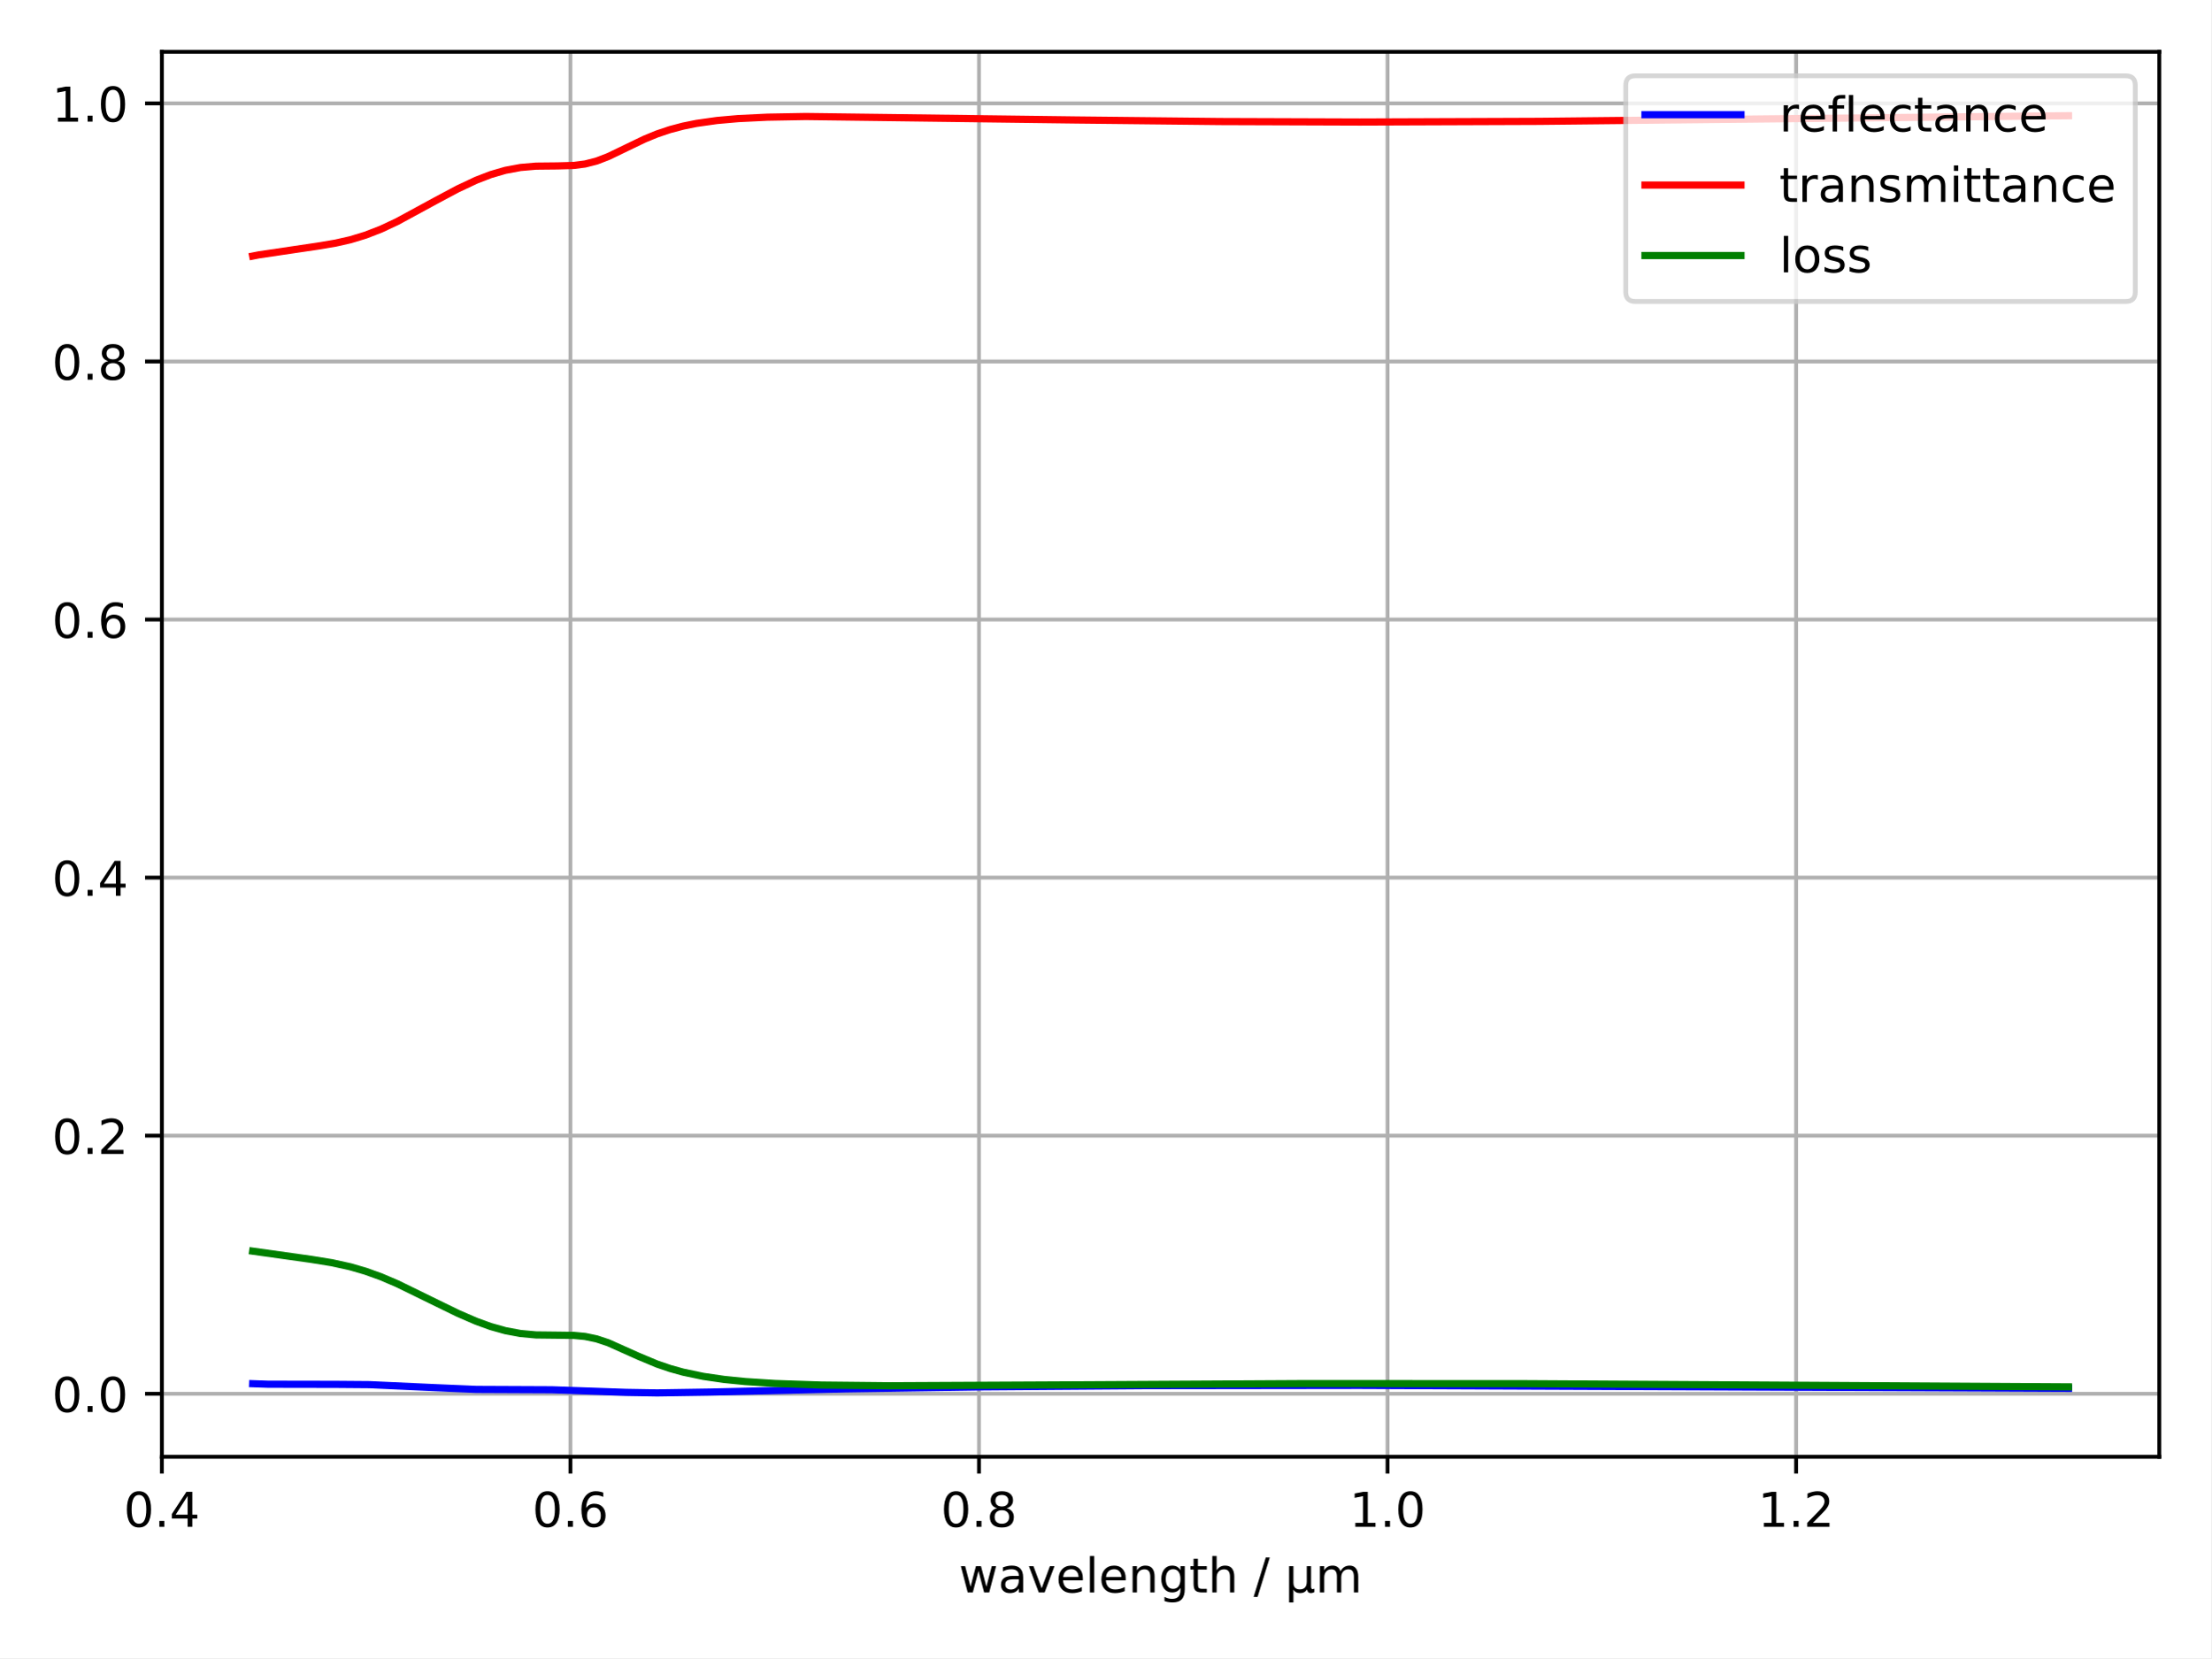
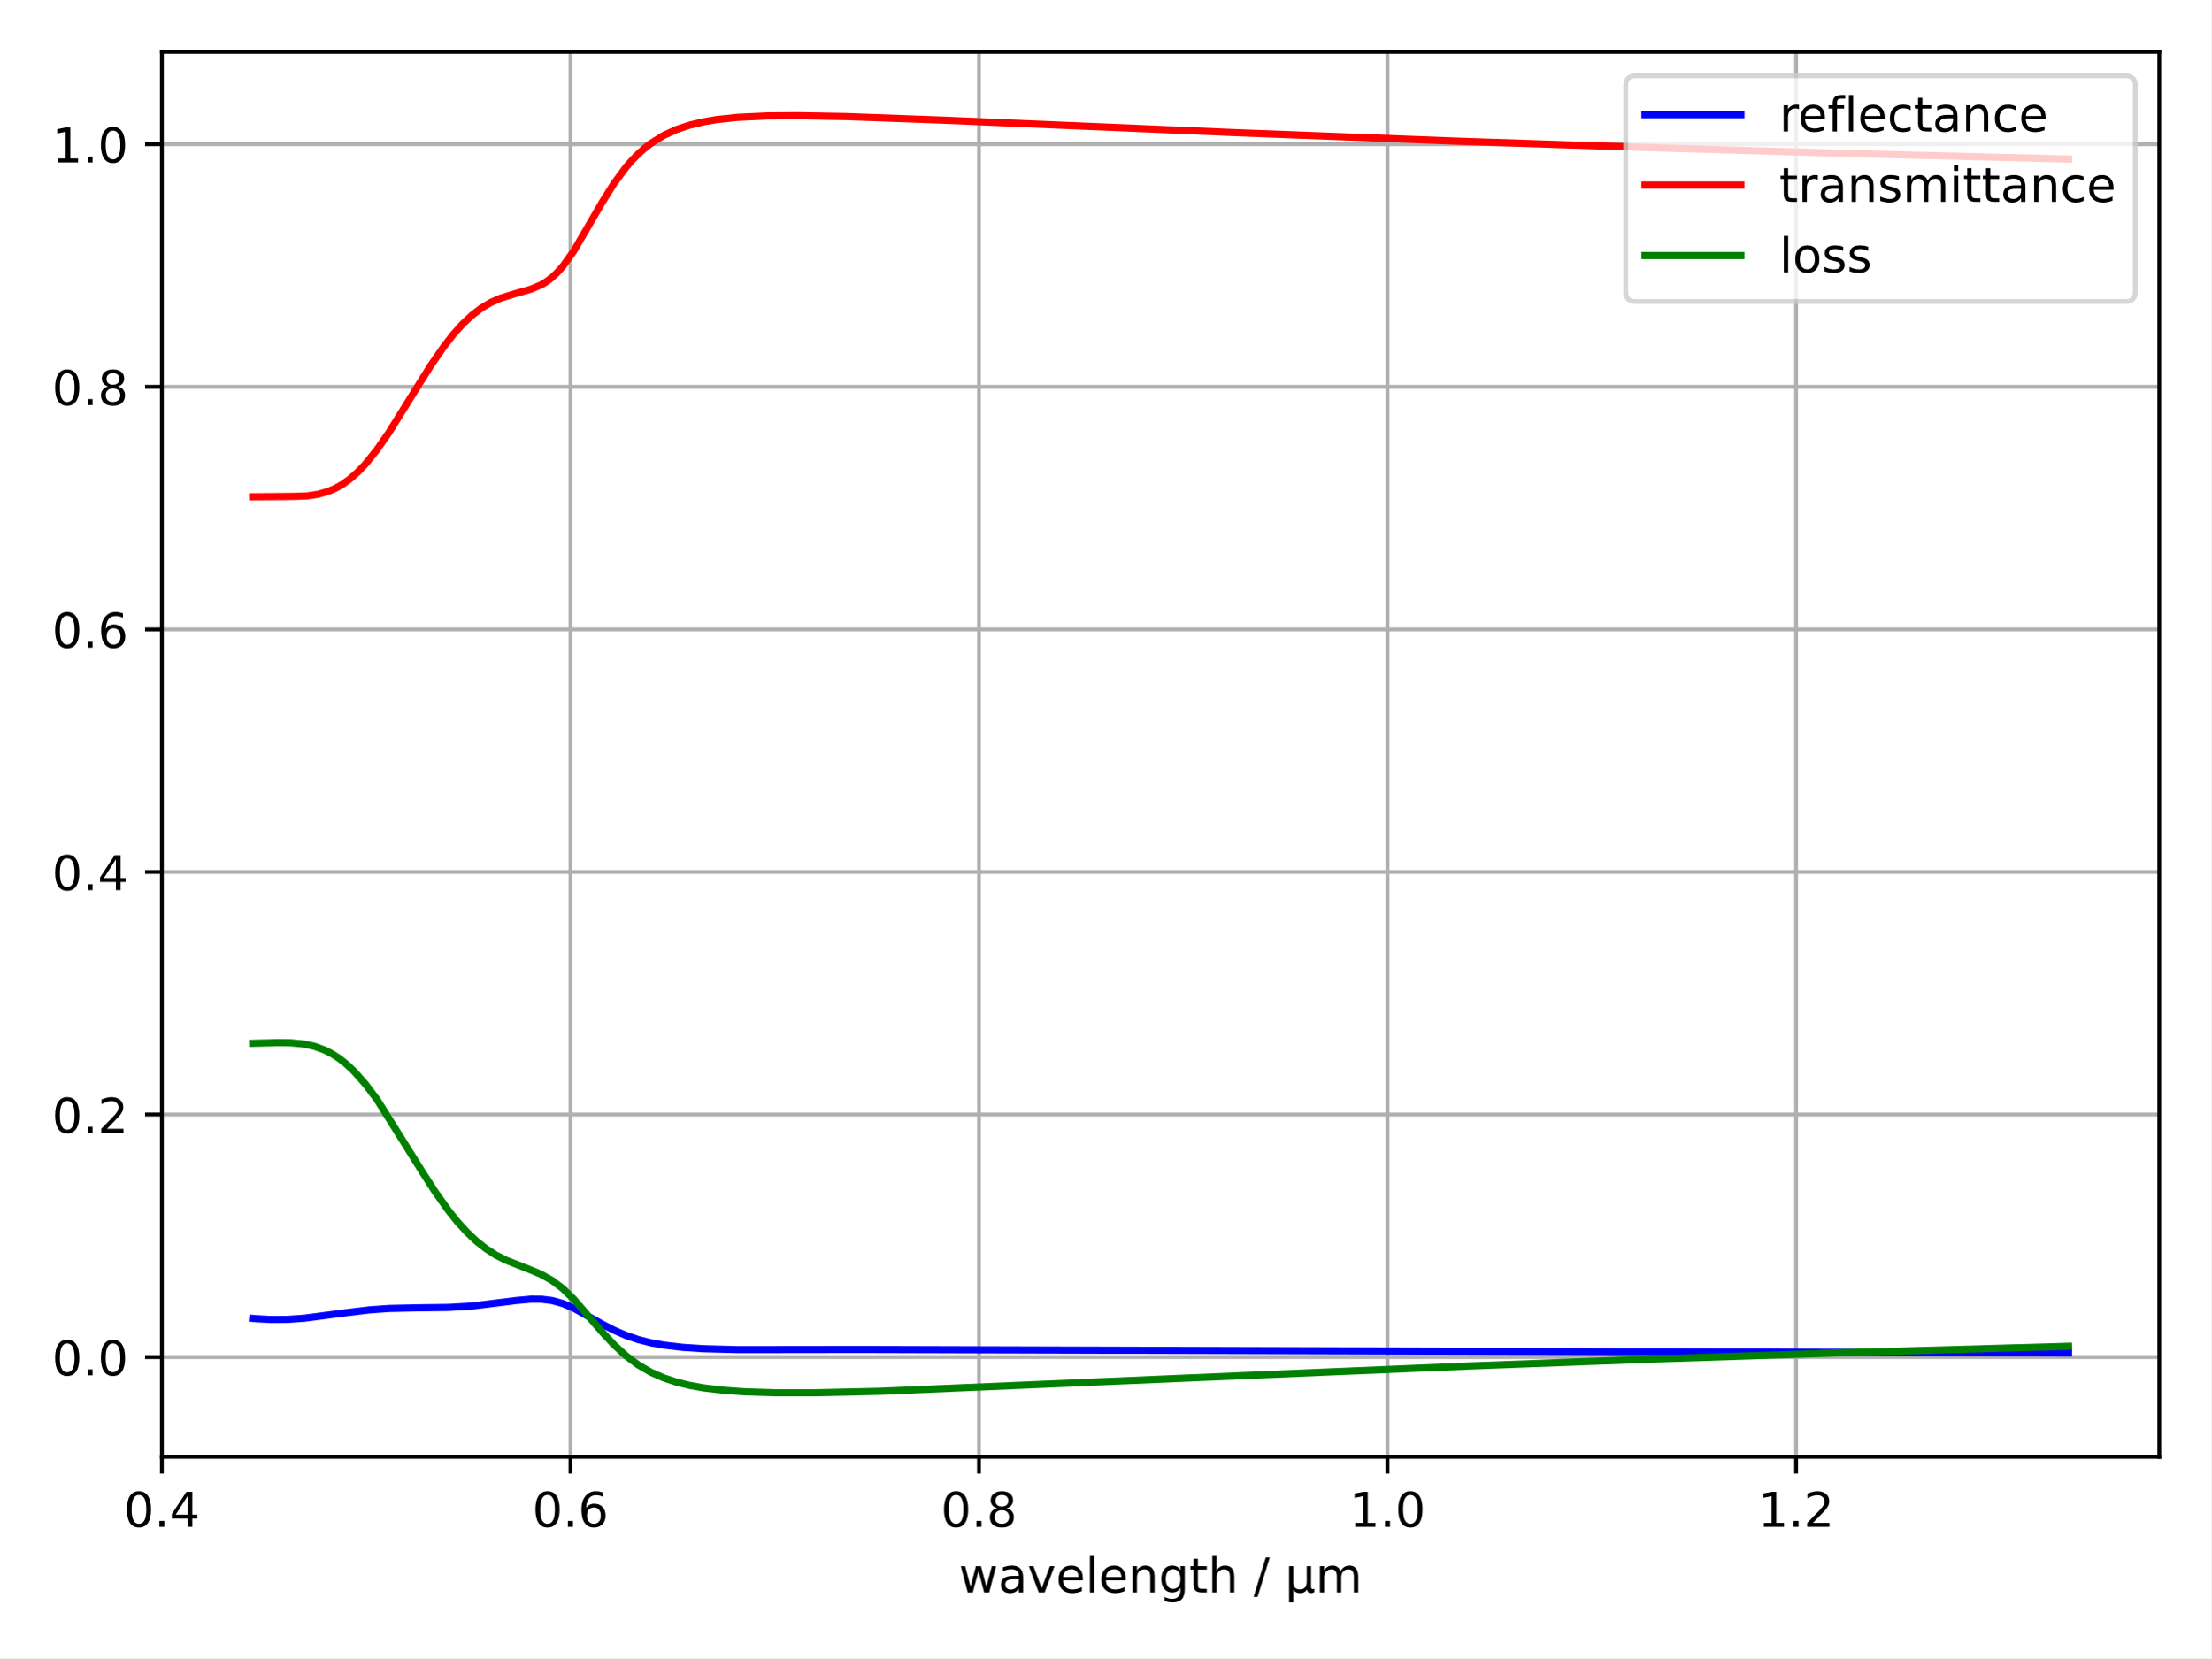
<svg xmlns="http://www.w3.org/2000/svg" xmlns:xlink="http://www.w3.org/1999/xlink" height="345.6pt" version="1.1" viewBox="0 0 460.8 345.6" width="460.8pt">
  <defs>
    <style type="text/css">*{stroke-linecap:butt;stroke-linejoin:round;}</style>
  </defs>
  <g id="figure_1">
    <g id="patch_1">
      <path d="M 0 345.6  L 460.8 345.6  L 460.8 0  L 0 0  z " style="fill:#ffffff;" />
    </g>
    <g id="axes_1">
      <g id="patch_2">
        <path d="M 33.73 303.64  L 450 303.64  L 450 10.8  L 33.73 10.8  z " style="fill:#ffffff;" />
      </g>
      <g id="matplotlib.axis_1">
        <g id="xtick_1">
          <g id="line2d_1">
-             <path clip-path="url(#p64ba494f53)" d="M 33.73 303.64  L 33.73 10.8  " style="fill:none;stroke:#b0b0b0;stroke-linecap:square;stroke-width:0.8;" />
+             <path clip-path="url(#p2bf6d4ad92)" d="M 33.73 303.64  L 33.73 10.8  " style="fill:none;stroke:#b0b0b0;stroke-linecap:square;stroke-width:0.8;" />
          </g>
          <g id="line2d_2">
            <defs>
-               <path d="M 0 0  L 0 3.5  " id="mfa9f1f7980" style="stroke:#000000;stroke-width:0.8;" />
-             </defs>
-             <g>
-               <use style="stroke:#000000;stroke-width:0.8;" x="33.73" xlink:href="#mfa9f1f7980" y="303.64" />
+               <path d="M 0 0  L 0 3.5  " id="m0bea56dd96" style="stroke:#000000;stroke-width:0.8;" />
+             </defs>
+             <g>
+               <use style="stroke:#000000;stroke-width:0.8;" x="33.73" xlink:href="#m0bea56dd96" y="303.64" />
            </g>
          </g>
          <g id="text_1">
            <g transform="translate(25.77844 318.2384)scale(0.1 -0.1)">
              <defs>
                <path d="M 31.781 66.406  Q 24.172 66.406 20.328 58.906  Q 16.5 51.422 16.5 36.375  Q 16.5 21.391 20.328 13.891  Q 24.172 6.391 31.781 6.391  Q 39.453 6.391 43.281 13.891  Q 47.125 21.391 47.125 36.375  Q 47.125 51.422 43.281 58.906  Q 39.453 66.406 31.781 66.406  z M 31.781 74.219  Q 44.047 74.219 50.516 64.516  Q 56.984 54.828 56.984 36.375  Q 56.984 17.969 50.516 8.266  Q 44.047 -1.422 31.781 -1.422  Q 19.531 -1.422 13.062 8.266  Q 6.594 17.969 6.594 36.375  Q 6.594 54.828 13.062 64.516  Q 19.531 74.219 31.781 74.219  z " id="DejaVuSans-48" />
                <path d="M 10.688 12.406  L 21 12.406  L 21 0  L 10.688 0  z " id="DejaVuSans-46" />
                <path d="M 37.797 64.312  L 12.891 25.391  L 37.797 25.391  z M 35.203 72.906  L 47.609 72.906  L 47.609 25.391  L 58.016 25.391  L 58.016 17.188  L 47.609 17.188  L 47.609 0  L 37.797 0  L 37.797 17.188  L 4.891 17.188  L 4.891 26.703  z " id="DejaVuSans-52" />
              </defs>
              <use xlink:href="#DejaVuSans-48" />
              <use x="63.623" xlink:href="#DejaVuSans-46" />
              <use x="95.41" xlink:href="#DejaVuSans-52" />
            </g>
          </g>
        </g>
        <g id="xtick_2">
          <g id="line2d_3">
-             <path clip-path="url(#p64ba494f53)" d="M 118.876 303.64  L 118.876 10.8  " style="fill:none;stroke:#b0b0b0;stroke-linecap:square;stroke-width:0.8;" />
+             <path clip-path="url(#p2bf6d4ad92)" d="M 118.876 303.64  L 118.876 10.8  " style="fill:none;stroke:#b0b0b0;stroke-linecap:square;stroke-width:0.8;" />
          </g>
          <g id="line2d_4">
            <g>
-               <use style="stroke:#000000;stroke-width:0.8;" x="118.876" xlink:href="#mfa9f1f7980" y="303.64" />
+               <use style="stroke:#000000;stroke-width:0.8;" x="118.876" xlink:href="#m0bea56dd96" y="303.64" />
            </g>
          </g>
          <g id="text_2">
            <g transform="translate(110.9246 318.2384)scale(0.1 -0.1)">
              <defs>
                <path d="M 33.016 40.375  Q 26.375 40.375 22.484 35.828  Q 18.609 31.297 18.609 23.391  Q 18.609 15.531 22.484 10.953  Q 26.375 6.391 33.016 6.391  Q 39.656 6.391 43.531 10.953  Q 47.406 15.531 47.406 23.391  Q 47.406 31.297 43.531 35.828  Q 39.656 40.375 33.016 40.375  z M 52.594 71.297  L 52.594 62.312  Q 48.875 64.062 45.094 64.984  Q 41.312 65.922 37.594 65.922  Q 27.828 65.922 22.672 59.328  Q 17.531 52.734 16.797 39.406  Q 19.672 43.656 24.016 45.922  Q 28.375 48.188 33.594 48.188  Q 44.578 48.188 50.953 41.516  Q 57.328 34.859 57.328 23.391  Q 57.328 12.156 50.688 5.359  Q 44.047 -1.422 33.016 -1.422  Q 20.359 -1.422 13.672 8.266  Q 6.984 17.969 6.984 36.375  Q 6.984 53.656 15.188 63.938  Q 23.391 74.219 37.203 74.219  Q 40.922 74.219 44.703 73.484  Q 48.484 72.75 52.594 71.297  z " id="DejaVuSans-54" />
              </defs>
              <use xlink:href="#DejaVuSans-48" />
              <use x="63.623" xlink:href="#DejaVuSans-46" />
              <use x="95.41" xlink:href="#DejaVuSans-54" />
            </g>
          </g>
        </g>
        <g id="xtick_3">
          <g id="line2d_5">
-             <path clip-path="url(#p64ba494f53)" d="M 204.022 303.64  L 204.022 10.8  " style="fill:none;stroke:#b0b0b0;stroke-linecap:square;stroke-width:0.8;" />
+             <path clip-path="url(#p2bf6d4ad92)" d="M 204.022 303.64  L 204.022 10.8  " style="fill:none;stroke:#b0b0b0;stroke-linecap:square;stroke-width:0.8;" />
          </g>
          <g id="line2d_6">
            <g>
-               <use style="stroke:#000000;stroke-width:0.8;" x="204.022" xlink:href="#mfa9f1f7980" y="303.64" />
+               <use style="stroke:#000000;stroke-width:0.8;" x="204.022" xlink:href="#m0bea56dd96" y="303.64" />
            </g>
          </g>
          <g id="text_3">
            <g transform="translate(196.0707 318.2384)scale(0.1 -0.1)">
              <defs>
                <path d="M 31.781 34.625  Q 24.75 34.625 20.719 30.859  Q 16.703 27.094 16.703 20.516  Q 16.703 13.922 20.719 10.156  Q 24.75 6.391 31.781 6.391  Q 38.812 6.391 42.859 10.172  Q 46.922 13.969 46.922 20.516  Q 46.922 27.094 42.891 30.859  Q 38.875 34.625 31.781 34.625  z M 21.922 38.812  Q 15.578 40.375 12.031 44.719  Q 8.5 49.078 8.5 55.328  Q 8.5 64.062 14.719 69.141  Q 20.953 74.219 31.781 74.219  Q 42.672 74.219 48.875 69.141  Q 55.078 64.062 55.078 55.328  Q 55.078 49.078 51.531 44.719  Q 48 40.375 41.703 38.812  Q 48.828 37.156 52.797 32.312  Q 56.781 27.484 56.781 20.516  Q 56.781 9.906 50.312 4.234  Q 43.844 -1.422 31.781 -1.422  Q 19.734 -1.422 13.25 4.234  Q 6.781 9.906 6.781 20.516  Q 6.781 27.484 10.781 32.312  Q 14.797 37.156 21.922 38.812  z M 18.312 54.391  Q 18.312 48.734 21.844 45.562  Q 25.391 42.391 31.781 42.391  Q 38.141 42.391 41.719 45.562  Q 45.312 48.734 45.312 54.391  Q 45.312 60.062 41.719 63.234  Q 38.141 66.406 31.781 66.406  Q 25.391 66.406 21.844 63.234  Q 18.312 60.062 18.312 54.391  z " id="DejaVuSans-56" />
              </defs>
              <use xlink:href="#DejaVuSans-48" />
              <use x="63.623" xlink:href="#DejaVuSans-46" />
              <use x="95.41" xlink:href="#DejaVuSans-56" />
            </g>
          </g>
        </g>
        <g id="xtick_4">
          <g id="line2d_7">
-             <path clip-path="url(#p64ba494f53)" d="M 289.168 303.64  L 289.168 10.8  " style="fill:none;stroke:#b0b0b0;stroke-linecap:square;stroke-width:0.8;" />
+             <path clip-path="url(#p2bf6d4ad92)" d="M 289.168 303.64  L 289.168 10.8  " style="fill:none;stroke:#b0b0b0;stroke-linecap:square;stroke-width:0.8;" />
          </g>
          <g id="line2d_8">
            <g>
-               <use style="stroke:#000000;stroke-width:0.8;" x="289.168" xlink:href="#mfa9f1f7980" y="303.64" />
+               <use style="stroke:#000000;stroke-width:0.8;" x="289.168" xlink:href="#m0bea56dd96" y="303.64" />
            </g>
          </g>
          <g id="text_4">
            <g transform="translate(281.2168 318.2384)scale(0.1 -0.1)">
              <defs>
                <path d="M 12.406 8.297  L 28.516 8.297  L 28.516 63.922  L 10.984 60.406  L 10.984 69.391  L 28.422 72.906  L 38.281 72.906  L 38.281 8.297  L 54.391 8.297  L 54.391 0  L 12.406 0  z " id="DejaVuSans-49" />
              </defs>
              <use xlink:href="#DejaVuSans-49" />
              <use x="63.623" xlink:href="#DejaVuSans-46" />
              <use x="95.41" xlink:href="#DejaVuSans-48" />
            </g>
          </g>
        </g>
        <g id="xtick_5">
          <g id="line2d_9">
-             <path clip-path="url(#p64ba494f53)" d="M 374.315 303.64  L 374.315 10.8  " style="fill:none;stroke:#b0b0b0;stroke-linecap:square;stroke-width:0.8;" />
+             <path clip-path="url(#p2bf6d4ad92)" d="M 374.315 303.64  L 374.315 10.8  " style="fill:none;stroke:#b0b0b0;stroke-linecap:square;stroke-width:0.8;" />
          </g>
          <g id="line2d_10">
            <g>
-               <use style="stroke:#000000;stroke-width:0.8;" x="374.315" xlink:href="#mfa9f1f7980" y="303.64" />
+               <use style="stroke:#000000;stroke-width:0.8;" x="374.315" xlink:href="#m0bea56dd96" y="303.64" />
            </g>
          </g>
          <g id="text_5">
            <g transform="translate(366.363 318.2384)scale(0.1 -0.1)">
              <defs>
                <path d="M 19.188 8.297  L 53.609 8.297  L 53.609 0  L 7.328 0  L 7.328 8.297  Q 12.938 14.109 22.625 23.891  Q 32.328 33.688 34.812 36.531  Q 39.547 41.844 41.422 45.531  Q 43.312 49.219 43.312 52.781  Q 43.312 58.594 39.234 62.25  Q 35.156 65.922 28.609 65.922  Q 23.969 65.922 18.812 64.312  Q 13.672 62.703 7.812 59.422  L 7.812 69.391  Q 13.766 71.781 18.938 73  Q 24.125 74.219 28.422 74.219  Q 39.75 74.219 46.484 68.547  Q 53.219 62.891 53.219 53.422  Q 53.219 48.922 51.531 44.891  Q 49.859 40.875 45.406 35.406  Q 44.188 33.984 37.641 27.219  Q 31.109 20.453 19.188 8.297  z " id="DejaVuSans-50" />
              </defs>
              <use xlink:href="#DejaVuSans-49" />
              <use x="63.623" xlink:href="#DejaVuSans-46" />
              <use x="95.41" xlink:href="#DejaVuSans-50" />
            </g>
          </g>
        </g>
        <g id="text_6">
          <g transform="translate(199.8244 331.9166)scale(0.1 -0.1)">
            <defs>
              <path d="M 4.203 54.688  L 13.188 54.688  L 24.422 12.016  L 35.594 54.688  L 46.188 54.688  L 57.422 12.016  L 68.609 54.688  L 77.594 54.688  L 63.281 0  L 52.688 0  L 40.922 44.828  L 29.109 0  L 18.5 0  z " id="DejaVuSans-119" />
              <path d="M 34.281 27.484  Q 23.391 27.484 19.188 25  Q 14.984 22.516 14.984 16.5  Q 14.984 11.719 18.141 8.906  Q 21.297 6.109 26.703 6.109  Q 34.188 6.109 38.703 11.406  Q 43.219 16.703 43.219 25.484  L 43.219 27.484  z M 52.203 31.203  L 52.203 0  L 43.219 0  L 43.219 8.297  Q 40.141 3.328 35.547 0.953  Q 30.953 -1.422 24.312 -1.422  Q 15.922 -1.422 10.953 3.297  Q 6 8.016 6 15.922  Q 6 25.141 12.172 29.828  Q 18.359 34.516 30.609 34.516  L 43.219 34.516  L 43.219 35.406  Q 43.219 41.609 39.141 45  Q 35.062 48.391 27.688 48.391  Q 23 48.391 18.547 47.266  Q 14.109 46.141 10.016 43.891  L 10.016 52.203  Q 14.938 54.109 19.578 55.047  Q 24.219 56 28.609 56  Q 40.484 56 46.344 49.844  Q 52.203 43.703 52.203 31.203  z " id="DejaVuSans-97" />
              <path d="M 2.984 54.688  L 12.5 54.688  L 29.594 8.797  L 46.688 54.688  L 56.203 54.688  L 35.688 0  L 23.484 0  z " id="DejaVuSans-118" />
              <path d="M 56.203 29.594  L 56.203 25.203  L 14.891 25.203  Q 15.484 15.922 20.484 11.062  Q 25.484 6.203 34.422 6.203  Q 39.594 6.203 44.453 7.469  Q 49.312 8.734 54.109 11.281  L 54.109 2.781  Q 49.266 0.734 44.188 -0.344  Q 39.109 -1.422 33.891 -1.422  Q 20.797 -1.422 13.156 6.188  Q 5.516 13.812 5.516 26.812  Q 5.516 40.234 12.766 48.109  Q 20.016 56 32.328 56  Q 43.359 56 49.781 48.891  Q 56.203 41.797 56.203 29.594  z M 47.219 32.234  Q 47.125 39.594 43.094 43.984  Q 39.062 48.391 32.422 48.391  Q 24.906 48.391 20.391 44.141  Q 15.875 39.891 15.188 32.172  z " id="DejaVuSans-101" />
              <path d="M 9.422 75.984  L 18.406 75.984  L 18.406 0  L 9.422 0  z " id="DejaVuSans-108" />
              <path d="M 54.891 33.016  L 54.891 0  L 45.906 0  L 45.906 32.719  Q 45.906 40.484 42.875 44.328  Q 39.844 48.188 33.797 48.188  Q 26.516 48.188 22.312 43.547  Q 18.109 38.922 18.109 30.906  L 18.109 0  L 9.078 0  L 9.078 54.688  L 18.109 54.688  L 18.109 46.188  Q 21.344 51.125 25.703 53.562  Q 30.078 56 35.797 56  Q 45.219 56 50.047 50.172  Q 54.891 44.344 54.891 33.016  z " id="DejaVuSans-110" />
              <path d="M 45.406 27.984  Q 45.406 37.75 41.375 43.109  Q 37.359 48.484 30.078 48.484  Q 22.859 48.484 18.828 43.109  Q 14.797 37.75 14.797 27.984  Q 14.797 18.266 18.828 12.891  Q 22.859 7.516 30.078 7.516  Q 37.359 7.516 41.375 12.891  Q 45.406 18.266 45.406 27.984  z M 54.391 6.781  Q 54.391 -7.172 48.188 -13.984  Q 42 -20.797 29.203 -20.797  Q 24.469 -20.797 20.266 -20.094  Q 16.062 -19.391 12.109 -17.922  L 12.109 -9.188  Q 16.062 -11.328 19.922 -12.344  Q 23.781 -13.375 27.781 -13.375  Q 36.625 -13.375 41.016 -8.766  Q 45.406 -4.156 45.406 5.172  L 45.406 9.625  Q 42.625 4.781 38.281 2.391  Q 33.938 0 27.875 0  Q 17.828 0 11.672 7.656  Q 5.516 15.328 5.516 27.984  Q 5.516 40.672 11.672 48.328  Q 17.828 56 27.875 56  Q 33.938 56 38.281 53.609  Q 42.625 51.219 45.406 46.391  L 45.406 54.688  L 54.391 54.688  z " id="DejaVuSans-103" />
              <path d="M 18.312 70.219  L 18.312 54.688  L 36.812 54.688  L 36.812 47.703  L 18.312 47.703  L 18.312 18.016  Q 18.312 11.328 20.141 9.422  Q 21.969 7.516 27.594 7.516  L 36.812 7.516  L 36.812 0  L 27.594 0  Q 17.188 0 13.234 3.875  Q 9.281 7.766 9.281 18.016  L 9.281 47.703  L 2.688 47.703  L 2.688 54.688  L 9.281 54.688  L 9.281 70.219  z " id="DejaVuSans-116" />
              <path d="M 54.891 33.016  L 54.891 0  L 45.906 0  L 45.906 32.719  Q 45.906 40.484 42.875 44.328  Q 39.844 48.188 33.797 48.188  Q 26.516 48.188 22.312 43.547  Q 18.109 38.922 18.109 30.906  L 18.109 0  L 9.078 0  L 9.078 75.984  L 18.109 75.984  L 18.109 46.188  Q 21.344 51.125 25.703 53.562  Q 30.078 56 35.797 56  Q 45.219 56 50.047 50.172  Q 54.891 44.344 54.891 33.016  z " id="DejaVuSans-104" />
              <path id="DejaVuSans-32" />
              <path d="M 25.391 72.906  L 33.688 72.906  L 8.297 -9.281  L 0 -9.281  z " id="DejaVuSans-47" />
              <path d="M 8.5 -20.797  L 8.5 54.688  L 17.484 54.688  L 17.484 20.703  Q 17.484 13.625 20.844 10  Q 24.219 6.391 30.812 6.391  Q 38.031 6.391 41.672 10.484  Q 45.312 14.594 45.312 22.797  L 45.312 54.688  L 54.297 54.688  L 54.297 12.594  Q 54.297 9.672 55.141 8.281  Q 56 6.891 57.812 6.891  Q 58.25 6.891 59.031 7.156  Q 59.812 7.422 61.188 8.016  L 61.188 0.781  Q 59.188 -0.344 57.391 -0.875  Q 55.609 -1.422 53.906 -1.422  Q 50.531 -1.422 48.531 0.484  Q 46.531 2.391 45.797 6.297  Q 43.359 2.438 39.812 0.5  Q 36.281 -1.422 31.5 -1.422  Q 26.516 -1.422 23.016 0.484  Q 19.531 2.391 17.484 6.203  L 17.484 -20.797  z " id="DejaVuSans-956" />
              <path d="M 52 44.188  Q 55.375 50.25 60.062 53.125  Q 64.75 56 71.094 56  Q 79.641 56 84.281 50.016  Q 88.922 44.047 88.922 33.016  L 88.922 0  L 79.891 0  L 79.891 32.719  Q 79.891 40.578 77.094 44.375  Q 74.312 48.188 68.609 48.188  Q 61.625 48.188 57.562 43.547  Q 53.516 38.922 53.516 30.906  L 53.516 0  L 44.484 0  L 44.484 32.719  Q 44.484 40.625 41.703 44.406  Q 38.922 48.188 33.109 48.188  Q 26.219 48.188 22.156 43.531  Q 18.109 38.875 18.109 30.906  L 18.109 0  L 9.078 0  L 9.078 54.688  L 18.109 54.688  L 18.109 46.188  Q 21.188 51.219 25.484 53.609  Q 29.781 56 35.688 56  Q 41.656 56 45.828 52.969  Q 50 49.953 52 44.188  z " id="DejaVuSans-109" />
            </defs>
            <use xlink:href="#DejaVuSans-119" />
            <use x="81.787" xlink:href="#DejaVuSans-97" />
            <use x="143.066" xlink:href="#DejaVuSans-118" />
            <use x="202.246" xlink:href="#DejaVuSans-101" />
            <use x="263.77" xlink:href="#DejaVuSans-108" />
            <use x="291.553" xlink:href="#DejaVuSans-101" />
            <use x="353.076" xlink:href="#DejaVuSans-110" />
            <use x="416.455" xlink:href="#DejaVuSans-103" />
            <use x="479.932" xlink:href="#DejaVuSans-116" />
            <use x="519.141" xlink:href="#DejaVuSans-104" />
            <use x="582.52" xlink:href="#DejaVuSans-32" />
            <use x="614.307" xlink:href="#DejaVuSans-47" />
            <use x="647.998" xlink:href="#DejaVuSans-32" />
            <use x="679.785" xlink:href="#DejaVuSans-956" />
            <use x="743.408" xlink:href="#DejaVuSans-109" />
          </g>
        </g>
      </g>
      <g id="matplotlib.axis_2">
        <g id="ytick_1">
          <g id="line2d_11">
-             <path clip-path="url(#p64ba494f53)" d="M 33.73 290.504  L 450 290.504  " style="fill:none;stroke:#b0b0b0;stroke-linecap:square;stroke-width:0.8;" />
+             <path clip-path="url(#p2bf6d4ad92)" d="M 33.73 282.864  L 450 282.864  " style="fill:none;stroke:#b0b0b0;stroke-linecap:square;stroke-width:0.8;" />
          </g>
          <g id="line2d_12">
            <defs>
-               <path d="M 0 0  L -3.5 0  " id="m8e07a6f1c0" style="stroke:#000000;stroke-width:0.8;" />
-             </defs>
-             <g>
-               <use style="stroke:#000000;stroke-width:0.8;" x="33.73" xlink:href="#m8e07a6f1c0" y="290.504" />
+               <path d="M 0 0  L -3.5 0  " id="m1b4b2d5a01" style="stroke:#000000;stroke-width:0.8;" />
+             </defs>
+             <g>
+               <use style="stroke:#000000;stroke-width:0.8;" x="33.73" xlink:href="#m1b4b2d5a01" y="282.864" />
            </g>
          </g>
          <g id="text_7">
-             <g transform="translate(10.82687 294.3032)scale(0.1 -0.1)">
+             <g transform="translate(10.82687 286.6629)scale(0.1 -0.1)">
              <use xlink:href="#DejaVuSans-48" />
              <use x="63.623" xlink:href="#DejaVuSans-46" />
              <use x="95.41" xlink:href="#DejaVuSans-48" />
            </g>
          </g>
        </g>
        <g id="ytick_2">
          <g id="line2d_13">
-             <path clip-path="url(#p64ba494f53)" d="M 33.73 236.713  L 450 236.713  " style="fill:none;stroke:#b0b0b0;stroke-linecap:square;stroke-width:0.8;" />
+             <path clip-path="url(#p2bf6d4ad92)" d="M 33.73 232.303  L 450 232.303  " style="fill:none;stroke:#b0b0b0;stroke-linecap:square;stroke-width:0.8;" />
          </g>
          <g id="line2d_14">
            <g>
-               <use style="stroke:#000000;stroke-width:0.8;" x="33.73" xlink:href="#m8e07a6f1c0" y="236.713" />
+               <use style="stroke:#000000;stroke-width:0.8;" x="33.73" xlink:href="#m1b4b2d5a01" y="232.303" />
            </g>
          </g>
          <g id="text_8">
-             <g transform="translate(10.82687 240.512)scale(0.1 -0.1)">
+             <g transform="translate(10.82687 236.1021)scale(0.1 -0.1)">
              <use xlink:href="#DejaVuSans-48" />
              <use x="63.623" xlink:href="#DejaVuSans-46" />
              <use x="95.41" xlink:href="#DejaVuSans-50" />
            </g>
          </g>
        </g>
        <g id="ytick_3">
          <g id="line2d_15">
-             <path clip-path="url(#p64ba494f53)" d="M 33.73 182.922  L 450 182.922  " style="fill:none;stroke:#b0b0b0;stroke-linecap:square;stroke-width:0.8;" />
+             <path clip-path="url(#p2bf6d4ad92)" d="M 33.73 181.742  L 450 181.742  " style="fill:none;stroke:#b0b0b0;stroke-linecap:square;stroke-width:0.8;" />
          </g>
          <g id="line2d_16">
            <g>
-               <use style="stroke:#000000;stroke-width:0.8;" x="33.73" xlink:href="#m8e07a6f1c0" y="182.922" />
+               <use style="stroke:#000000;stroke-width:0.8;" x="33.73" xlink:href="#m1b4b2d5a01" y="181.742" />
            </g>
          </g>
          <g id="text_9">
-             <g transform="translate(10.82687 186.7207)scale(0.1 -0.1)">
+             <g transform="translate(10.82687 185.5413)scale(0.1 -0.1)">
              <use xlink:href="#DejaVuSans-48" />
              <use x="63.623" xlink:href="#DejaVuSans-46" />
              <use x="95.41" xlink:href="#DejaVuSans-52" />
            </g>
          </g>
        </g>
        <g id="ytick_4">
          <g id="line2d_17">
-             <path clip-path="url(#p64ba494f53)" d="M 33.73 129.13  L 450 129.13  " style="fill:none;stroke:#b0b0b0;stroke-linecap:square;stroke-width:0.8;" />
+             <path clip-path="url(#p2bf6d4ad92)" d="M 33.73 131.181  L 450 131.181  " style="fill:none;stroke:#b0b0b0;stroke-linecap:square;stroke-width:0.8;" />
          </g>
          <g id="line2d_18">
            <g>
-               <use style="stroke:#000000;stroke-width:0.8;" x="33.73" xlink:href="#m8e07a6f1c0" y="129.13" />
+               <use style="stroke:#000000;stroke-width:0.8;" x="33.73" xlink:href="#m1b4b2d5a01" y="131.181" />
            </g>
          </g>
          <g id="text_10">
-             <g transform="translate(10.82687 132.9295)scale(0.1 -0.1)">
+             <g transform="translate(10.82687 134.9805)scale(0.1 -0.1)">
              <use xlink:href="#DejaVuSans-48" />
              <use x="63.623" xlink:href="#DejaVuSans-46" />
              <use x="95.41" xlink:href="#DejaVuSans-54" />
            </g>
          </g>
        </g>
        <g id="ytick_5">
          <g id="line2d_19">
-             <path clip-path="url(#p64ba494f53)" d="M 33.73 75.339  L 450 75.339  " style="fill:none;stroke:#b0b0b0;stroke-linecap:square;stroke-width:0.8;" />
+             <path clip-path="url(#p2bf6d4ad92)" d="M 33.73 80.62  L 450 80.62  " style="fill:none;stroke:#b0b0b0;stroke-linecap:square;stroke-width:0.8;" />
          </g>
          <g id="line2d_20">
            <g>
-               <use style="stroke:#000000;stroke-width:0.8;" x="33.73" xlink:href="#m8e07a6f1c0" y="75.339" />
+               <use style="stroke:#000000;stroke-width:0.8;" x="33.73" xlink:href="#m1b4b2d5a01" y="80.62" />
            </g>
          </g>
          <g id="text_11">
-             <g transform="translate(10.82687 79.13828)scale(0.1 -0.1)">
+             <g transform="translate(10.82687 84.41966)scale(0.1 -0.1)">
              <use xlink:href="#DejaVuSans-48" />
              <use x="63.623" xlink:href="#DejaVuSans-46" />
              <use x="95.41" xlink:href="#DejaVuSans-56" />
            </g>
          </g>
        </g>
        <g id="ytick_6">
          <g id="line2d_21">
-             <path clip-path="url(#p64ba494f53)" d="M 33.73 21.548  L 450 21.548  " style="fill:none;stroke:#b0b0b0;stroke-linecap:square;stroke-width:0.8;" />
+             <path clip-path="url(#p2bf6d4ad92)" d="M 33.73 30.06  L 450 30.06  " style="fill:none;stroke:#b0b0b0;stroke-linecap:square;stroke-width:0.8;" />
          </g>
          <g id="line2d_22">
            <g>
-               <use style="stroke:#000000;stroke-width:0.8;" x="33.73" xlink:href="#m8e07a6f1c0" y="21.548" />
+               <use style="stroke:#000000;stroke-width:0.8;" x="33.73" xlink:href="#m1b4b2d5a01" y="30.06" />
            </g>
          </g>
          <g id="text_12">
-             <g transform="translate(10.82687 25.34706)scale(0.1 -0.1)">
+             <g transform="translate(10.82687 33.85885)scale(0.1 -0.1)">
              <use xlink:href="#DejaVuSans-49" />
              <use x="63.623" xlink:href="#DejaVuSans-46" />
              <use x="95.41" xlink:href="#DejaVuSans-48" />
            </g>
          </g>
        </g>
      </g>
      <g id="line2d_23">
-         <path clip-path="url(#p64ba494f53)" d="M 431.079 289.378  L 283.365 288.759  L 238.722 288.817  L 204.708 289.07  L 176.348 289.493  L 147.973 290.155  L 136.95 290.329  L 130.484 290.218  L 115.02 289.677  L 99.263 289.604  L 90.723 289.238  L 76.974 288.604  L 69.947 288.547  L 55.875 288.522  L 52.651 288.408  L 52.651 288.408  " style="fill:none;stroke:#0000ff;stroke-linecap:square;stroke-width:1.5;" />
+         <path clip-path="url(#p2bf6d4ad92)" d="M 431.079 282.021  L 179.854 281.281  L 153.825 281.314  L 146.547 281.116  L 142.353 280.841  L 138.281 280.363  L 135.632 279.879  L 133.033 279.222  L 130.484 278.36  L 127.982 277.278  L 125.527 276.002  L 119.584 272.68  L 117.282 271.699  L 115.02 271.075  L 112.799 270.8  L 110.616 270.796  L 107.413 271.094  L 98.283 272.235  L 93.5 272.515  L 87.122 272.597  L 81.088 272.73  L 76.974 273.024  L 72.237 273.601  L 63.368 274.765  L 59.891 275.004  L 56.533 275.026  L 53.287 274.852  L 52.651 274.791  L 52.651 274.791  " style="fill:none;stroke:#0000ff;stroke-linecap:square;stroke-width:1.5;" />
      </g>
      <g id="line2d_24">
-         <path clip-path="url(#p64ba494f53)" d="M 431.079 24.111  L 320.768 25.292  L 283.365 25.431  L 254.305 25.33  L 224.334 25.005  L 167.914 24.278  L 159.922 24.42  L 153.825 24.718  L 149.414 25.111  L 145.135 25.719  L 142.353 26.284  L 139.625 27.007  L 136.95 27.906  L 134.326 28.983  L 130.484 30.834  L 126.749 32.635  L 124.317 33.567  L 121.929 34.178  L 119.584 34.482  L 116.146 34.58  L 111.703 34.626  L 108.471 34.906  L 105.323 35.496  L 102.255 36.392  L 99.263 37.546  L 95.39 39.366  L 90.723 41.856  L 82.779 46.172  L 79.423 47.746  L 76.169 49.009  L 73.012 49.968  L 69.947 50.665  L 66.239 51.29  L 53.928 53.118  L 52.651 53.371  L 52.651 53.371  " style="fill:none;stroke:#ff0000;stroke-linecap:square;stroke-width:1.5;" />
+         <path clip-path="url(#p2bf6d4ad92)" d="M 431.079 33.151  L 383.993 31.955  L 344.121 30.778  L 302.973 29.393  L 257.028 27.624  L 196.655 25.043  L 176.348 24.298  L 166.281 24.115  L 159.922 24.165  L 153.825 24.453  L 149.414 24.917  L 146.547 25.4  L 143.737 26.074  L 140.982 26.995  L 138.281 28.24  L 135.632 29.897  L 134.326 30.91  L 133.033 32.061  L 131.753 33.36  L 130.484 34.814  L 127.982 38.187  L 125.527 42.099  L 119.584 52.301  L 117.282 55.507  L 116.146 56.784  L 115.02 57.838  L 113.905 58.685  L 112.799 59.353  L 110.616 60.283  L 107.413 61.186  L 104.292 62.148  L 102.255 63.052  L 100.252 64.249  L 98.283 65.764  L 96.346 67.595  L 94.441 69.727  L 92.567 72.124  L 89.812 76.105  L 86.24 81.801  L 81.088 90.085  L 78.601 93.673  L 76.169 96.697  L 74.579 98.365  L 73.012 99.755  L 71.468 100.878  L 69.947 101.751  L 68.448 102.399  L 66.239 103.031  L 64.078 103.351  L 61.267 103.464  L 52.651 103.541  L 52.651 103.541  " style="fill:none;stroke:#ff0000;stroke-linecap:square;stroke-width:1.5;" />
      </g>
      <g id="line2d_25">
-         <path clip-path="url(#p64ba494f53)" d="M 431.079 289.067  L 317.095 288.399  L 271.238 288.389  L 226.655 288.636  L 185.263 288.839  L 171.232 288.692  L 161.487 288.364  L 155.325 287.964  L 150.869 287.513  L 146.547 286.88  L 142.353 285.996  L 139.625 285.235  L 136.95 284.321  L 133.033 282.686  L 126.749 279.871  L 124.317 279.064  L 121.929 278.564  L 119.584 278.339  L 116.146 278.295  L 111.703 278.243  L 108.471 277.945  L 105.323 277.356  L 102.255 276.491  L 99.263 275.406  L 95.39 273.727  L 89.812 271.005  L 82.779 267.567  L 79.423 266.133  L 76.169 264.96  L 73.012 264.041  L 69.195 263.197  L 64.793 262.484  L 52.651 260.777  L 52.651 260.777  " style="fill:none;stroke:#008000;stroke-linecap:square;stroke-width:1.5;" />
+         <path clip-path="url(#p2bf6d4ad92)" d="M 431.079 280.615  L 383.993 281.961  L 344.121 283.289  L 306.42 284.712  L 262.592 286.573  L 183.439 289.995  L 169.564 290.308  L 161.487 290.3  L 155.325 290.105  L 150.869 289.793  L 146.547 289.271  L 143.737 288.762  L 140.982 288.082  L 138.281 287.184  L 135.632 286.011  L 133.033 284.504  L 130.484 282.613  L 127.982 280.322  L 125.527 277.686  L 119.584 270.806  L 117.282 268.58  L 115.02 266.874  L 112.799 265.635  L 110.616 264.707  L 105.323 262.623  L 103.269 261.555  L 101.249 260.249  L 99.263 258.676  L 97.31 256.833  L 95.39 254.726  L 93.5 252.377  L 90.723 248.478  L 88.011 244.27  L 78.601 229.23  L 76.169 225.985  L 73.793 223.304  L 72.237 221.837  L 70.705 220.623  L 69.195 219.649  L 67.706 218.887  L 65.514 218.082  L 63.368 217.618  L 60.577 217.347  L 57.862 217.318  L 52.651 217.455  L 52.651 217.455  " style="fill:none;stroke:#008000;stroke-linecap:square;stroke-width:1.5;" />
      </g>
      <g id="patch_3">
        <path d="M 33.73 303.64  L 33.73 10.8  " style="fill:none;stroke:#000000;stroke-linecap:square;stroke-linejoin:miter;stroke-width:0.8;" />
      </g>
      <g id="patch_4">
        <path d="M 450 303.64  L 450 10.8  " style="fill:none;stroke:#000000;stroke-linecap:square;stroke-linejoin:miter;stroke-width:0.8;" />
      </g>
      <g id="patch_5">
        <path d="M 33.73 303.64  L 450 303.64  " style="fill:none;stroke:#000000;stroke-linecap:square;stroke-linejoin:miter;stroke-width:0.8;" />
      </g>
      <g id="patch_6">
        <path d="M 33.73 10.8  L 450 10.8  " style="fill:none;stroke:#000000;stroke-linecap:square;stroke-linejoin:miter;stroke-width:0.8;" />
      </g>
      <g id="legend_1">
        <g id="patch_7">
          <path d="M 340.817 62.834  L 443 62.834  Q 445 62.834 445 60.834  L 445 17.8  Q 445 15.8 443 15.8  L 340.817 15.8  Q 338.817 15.8 338.817 17.8  L 338.817 60.834  Q 338.817 62.834 340.817 62.834  z " style="fill:#ffffff;opacity:0.8;stroke:#cccccc;stroke-linejoin:miter;" />
        </g>
        <g id="line2d_26">
          <path d="M 342.817 23.898  L 362.817 23.898  " style="fill:none;stroke:#0000ff;stroke-linecap:square;stroke-width:1.5;" />
        </g>
        <g id="line2d_27" />
        <g id="text_13">
          <g transform="translate(370.8172 27.39844)scale(0.1 -0.1)">
            <defs>
              <path d="M 41.109 46.297  Q 39.594 47.172 37.812 47.578  Q 36.031 48 33.891 48  Q 26.266 48 22.188 43.047  Q 18.109 38.094 18.109 28.812  L 18.109 0  L 9.078 0  L 9.078 54.688  L 18.109 54.688  L 18.109 46.188  Q 20.953 51.172 25.484 53.578  Q 30.031 56 36.531 56  Q 37.453 56 38.578 55.875  Q 39.703 55.766 41.062 55.516  z " id="DejaVuSans-114" />
              <path d="M 37.109 75.984  L 37.109 68.5  L 28.516 68.5  Q 23.688 68.5 21.797 66.547  Q 19.922 64.594 19.922 59.516  L 19.922 54.688  L 34.719 54.688  L 34.719 47.703  L 19.922 47.703  L 19.922 0  L 10.891 0  L 10.891 47.703  L 2.297 47.703  L 2.297 54.688  L 10.891 54.688  L 10.891 58.5  Q 10.891 67.625 15.141 71.797  Q 19.391 75.984 28.609 75.984  z " id="DejaVuSans-102" />
              <path d="M 48.781 52.594  L 48.781 44.188  Q 44.969 46.297 41.141 47.344  Q 37.312 48.391 33.406 48.391  Q 24.656 48.391 19.812 42.844  Q 14.984 37.312 14.984 27.297  Q 14.984 17.281 19.812 11.734  Q 24.656 6.203 33.406 6.203  Q 37.312 6.203 41.141 7.25  Q 44.969 8.297 48.781 10.406  L 48.781 2.094  Q 45.016 0.344 40.984 -0.531  Q 36.969 -1.422 32.422 -1.422  Q 20.062 -1.422 12.781 6.344  Q 5.516 14.109 5.516 27.297  Q 5.516 40.672 12.859 48.328  Q 20.219 56 33.016 56  Q 37.156 56 41.109 55.141  Q 45.062 54.297 48.781 52.594  z " id="DejaVuSans-99" />
            </defs>
            <use xlink:href="#DejaVuSans-114" />
            <use x="38.863" xlink:href="#DejaVuSans-101" />
            <use x="100.387" xlink:href="#DejaVuSans-102" />
            <use x="135.592" xlink:href="#DejaVuSans-108" />
            <use x="163.375" xlink:href="#DejaVuSans-101" />
            <use x="224.898" xlink:href="#DejaVuSans-99" />
            <use x="279.879" xlink:href="#DejaVuSans-116" />
            <use x="319.088" xlink:href="#DejaVuSans-97" />
            <use x="380.367" xlink:href="#DejaVuSans-110" />
            <use x="443.746" xlink:href="#DejaVuSans-99" />
            <use x="498.727" xlink:href="#DejaVuSans-101" />
          </g>
        </g>
        <g id="line2d_28">
          <path d="M 342.817 38.577  L 362.817 38.577  " style="fill:none;stroke:#ff0000;stroke-linecap:square;stroke-width:1.5;" />
        </g>
        <g id="line2d_29" />
        <g id="text_14">
          <g transform="translate(370.8172 42.07656)scale(0.1 -0.1)">
            <defs>
              <path d="M 44.281 53.078  L 44.281 44.578  Q 40.484 46.531 36.375 47.5  Q 32.281 48.484 27.875 48.484  Q 21.188 48.484 17.844 46.438  Q 14.5 44.391 14.5 40.281  Q 14.5 37.156 16.891 35.375  Q 19.281 33.594 26.516 31.984  L 29.594 31.297  Q 39.156 29.25 43.188 25.516  Q 47.219 21.781 47.219 15.094  Q 47.219 7.469 41.188 3.016  Q 35.156 -1.422 24.609 -1.422  Q 20.219 -1.422 15.453 -0.562  Q 10.688 0.297 5.422 2  L 5.422 11.281  Q 10.406 8.688 15.234 7.391  Q 20.062 6.109 24.812 6.109  Q 31.156 6.109 34.562 8.281  Q 37.984 10.453 37.984 14.406  Q 37.984 18.062 35.516 20.016  Q 33.062 21.969 24.703 23.781  L 21.578 24.516  Q 13.234 26.266 9.516 29.906  Q 5.812 33.547 5.812 39.891  Q 5.812 47.609 11.281 51.797  Q 16.75 56 26.812 56  Q 31.781 56 36.172 55.266  Q 40.578 54.547 44.281 53.078  z " id="DejaVuSans-115" />
              <path d="M 9.422 54.688  L 18.406 54.688  L 18.406 0  L 9.422 0  z M 9.422 75.984  L 18.406 75.984  L 18.406 64.594  L 9.422 64.594  z " id="DejaVuSans-105" />
            </defs>
            <use xlink:href="#DejaVuSans-116" />
            <use x="39.209" xlink:href="#DejaVuSans-114" />
            <use x="80.322" xlink:href="#DejaVuSans-97" />
            <use x="141.602" xlink:href="#DejaVuSans-110" />
            <use x="204.98" xlink:href="#DejaVuSans-115" />
            <use x="257.08" xlink:href="#DejaVuSans-109" />
            <use x="354.492" xlink:href="#DejaVuSans-105" />
            <use x="382.275" xlink:href="#DejaVuSans-116" />
            <use x="421.484" xlink:href="#DejaVuSans-116" />
            <use x="460.693" xlink:href="#DejaVuSans-97" />
            <use x="521.973" xlink:href="#DejaVuSans-110" />
            <use x="585.352" xlink:href="#DejaVuSans-99" />
            <use x="640.332" xlink:href="#DejaVuSans-101" />
          </g>
        </g>
        <g id="line2d_30">
          <path d="M 342.817 53.255  L 362.817 53.255  " style="fill:none;stroke:#008000;stroke-linecap:square;stroke-width:1.5;" />
        </g>
        <g id="line2d_31" />
        <g id="text_15">
          <g transform="translate(370.8172 56.75469)scale(0.1 -0.1)">
            <defs>
              <path d="M 30.609 48.391  Q 23.391 48.391 19.188 42.75  Q 14.984 37.109 14.984 27.297  Q 14.984 17.484 19.156 11.844  Q 23.344 6.203 30.609 6.203  Q 37.797 6.203 41.984 11.859  Q 46.188 17.531 46.188 27.297  Q 46.188 37.016 41.984 42.703  Q 37.797 48.391 30.609 48.391  z M 30.609 56  Q 42.328 56 49.016 48.375  Q 55.719 40.766 55.719 27.297  Q 55.719 13.875 49.016 6.219  Q 42.328 -1.422 30.609 -1.422  Q 18.844 -1.422 12.172 6.219  Q 5.516 13.875 5.516 27.297  Q 5.516 40.766 12.172 48.375  Q 18.844 56 30.609 56  z " id="DejaVuSans-111" />
            </defs>
            <use xlink:href="#DejaVuSans-108" />
            <use x="27.783" xlink:href="#DejaVuSans-111" />
            <use x="88.965" xlink:href="#DejaVuSans-115" />
            <use x="141.064" xlink:href="#DejaVuSans-115" />
          </g>
        </g>
      </g>
    </g>
  </g>
  <defs>
-     <clipPath id="p64ba494f53">
+     <clipPath id="p2bf6d4ad92">
      <rect height="292.84" width="416.27" x="33.73" y="10.8" />
    </clipPath>
  </defs>
</svg>
